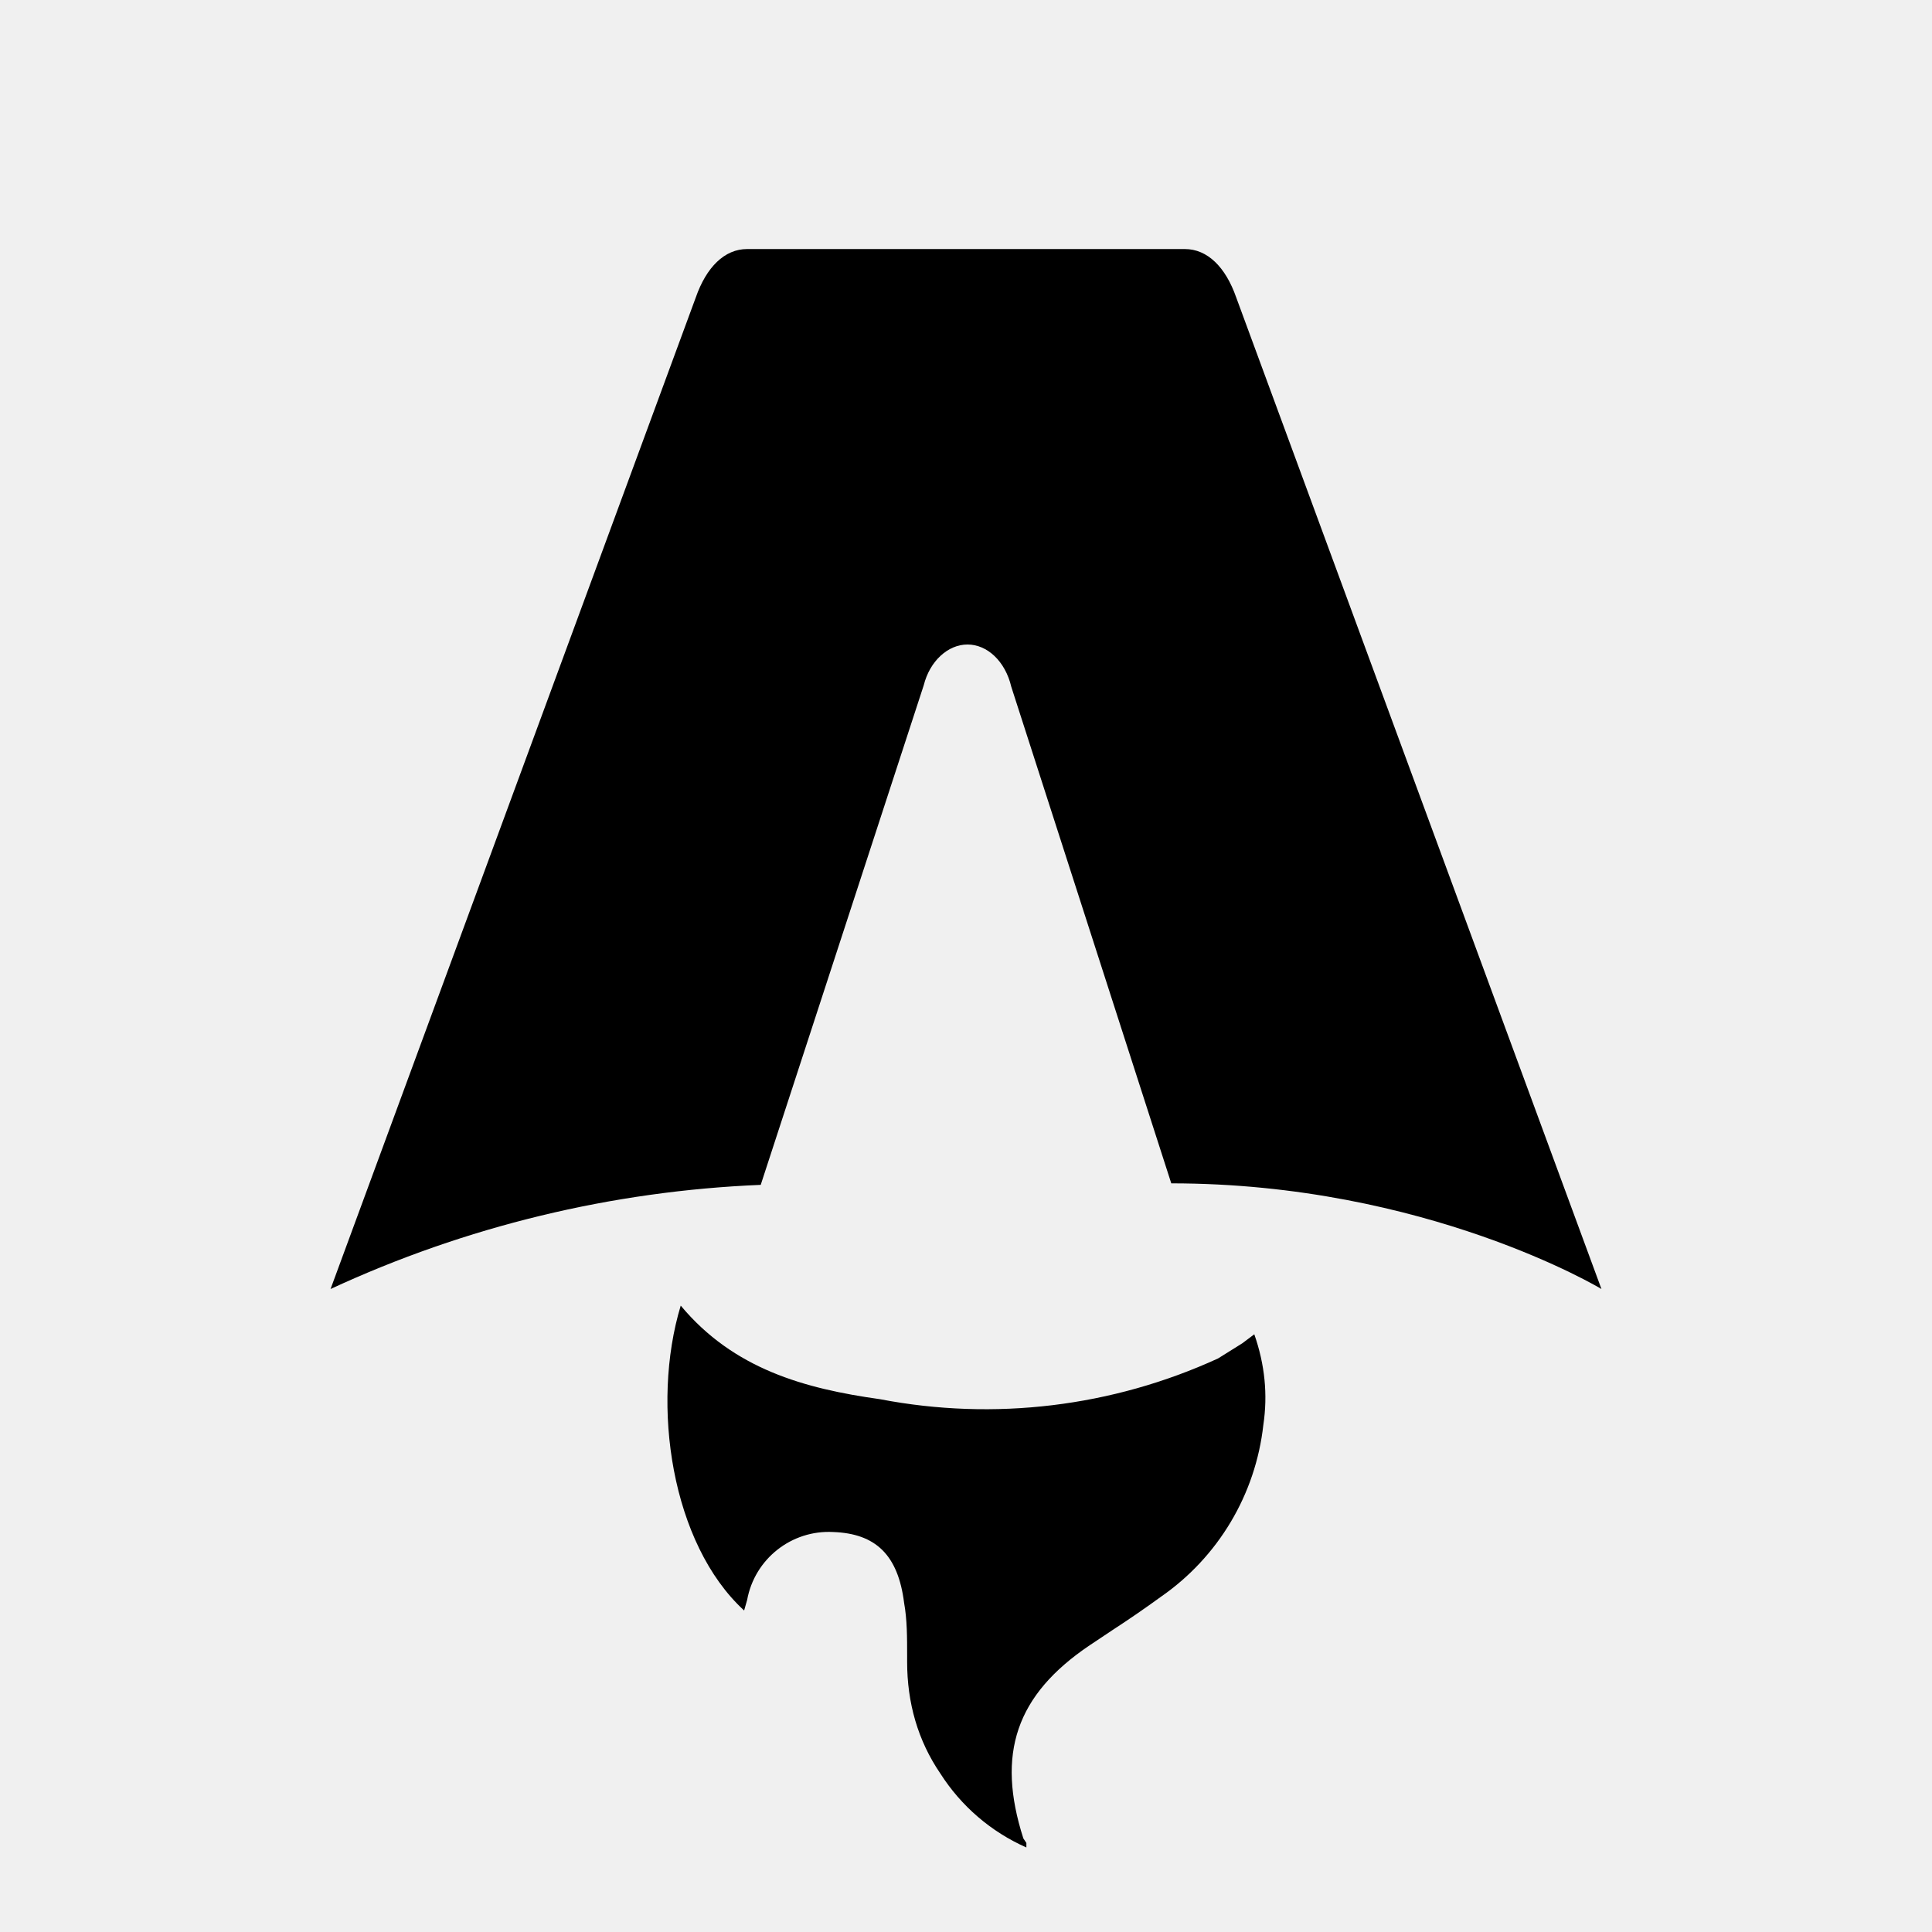
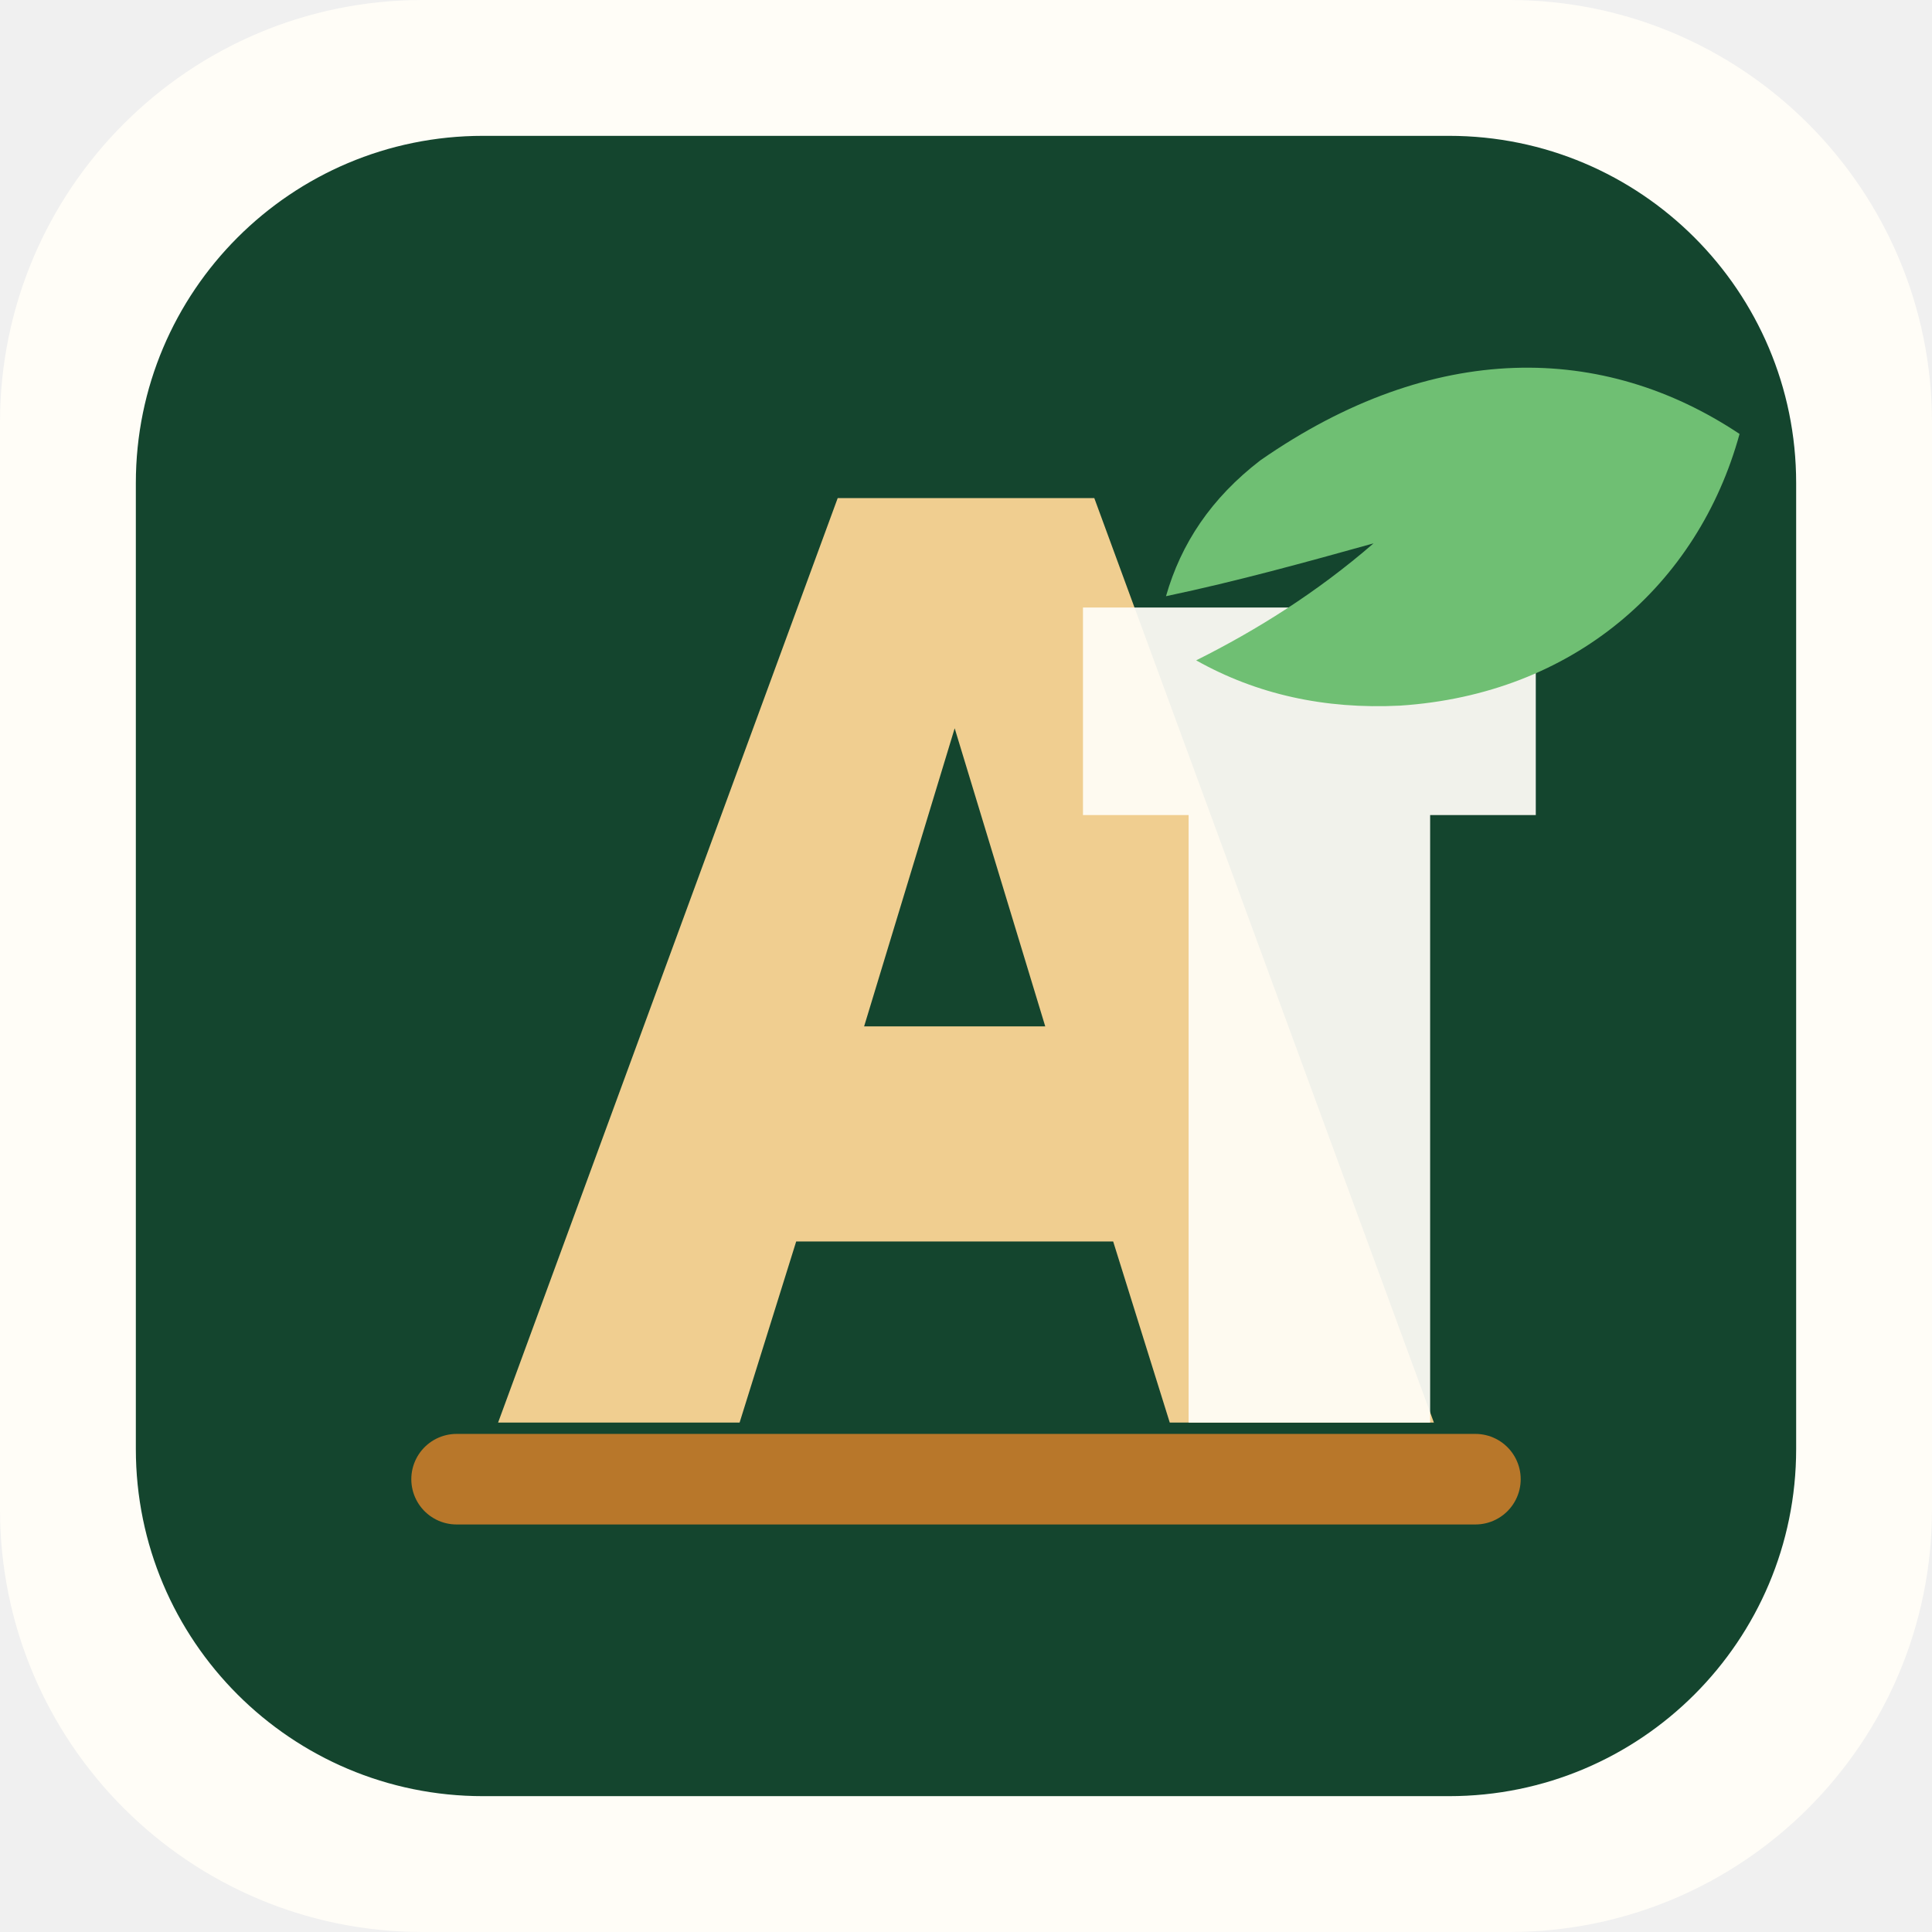
- <svg xmlns="http://www.w3.org/2000/svg" fill="none" viewBox="0 0 128 128">
-   <path d="M50.4 78.5a75.1 75.1 0 0 0-28.5 6.9l24.2-65.7c.7-2 1.9-3.2 3.4-3.2h29c1.5 0 2.7 1.2 3.4 3.2l24.2 65.7s-11.6-7-28.5-7L67 45.5c-.4-1.7-1.6-2.8-2.9-2.8-1.3 0-2.5 1.1-2.9 2.7L50.4 78.5Zm-1.1 28.2Zm-4.2-20.2c-2 6.6-.6 15.8 4.2 20.2a17.5 17.5 0 0 1 .2-.7 5.5 5.5 0 0 1 5.7-4.5c2.8.1 4.3 1.5 4.7 4.7.2 1.1.2 2.3.2 3.5v.4c0 2.7.7 5.2 2.2 7.4a13 13 0 0 0 5.7 4.9v-.3l-.2-.3c-1.8-5.6-.5-9.5 4.4-12.8l1.5-1a73 73 0 0 0 3.2-2.2 16 16 0 0 0 6.8-11.4c.3-2 .1-4-.6-6l-.8.6-1.6 1a37 37 0 0 1-22.4 2.7c-5-.7-9.7-2-13.2-6.2Z" />
-   <style>
-         path { fill: #000; }
-         @media (prefers-color-scheme: dark) {
-             path { fill: #FFF; }
-         }
-     </style>
+ <svg xmlns="http://www.w3.org/2000/svg" viewBox="0 0 512 512" role="img" aria-labelledby="title desc">
+   <rect width="512" height="512" rx="112" fill="#fffdf7" />
+   <rect x="36" y="36" width="440" height="440" rx="92" fill="#14452e" />
+   <path d="M132 377 222 132h68l90 245h-70l-15-48h-84l-15 48h-64Zm97-105h48l-24-79-24 79Z" fill="#f0ce90" />
+   <path d="M315 161h92v55h-28v161h-64V216h-28v-55h28Z" fill="#fffdf7" opacity="0.94" />
+   <path d="M334 122c46-32 91-31 127-7-11 40-44 69-90 72-20 1-38-3-54-12 16-8 32-18 47-31-18 5-36 10-55 14 4-14 12-26 25-36Z" fill="#6fbf73" />
+   <path d="M121 392h270" stroke="#b8772a" stroke-width="24" stroke-linecap="round" />
</svg>
